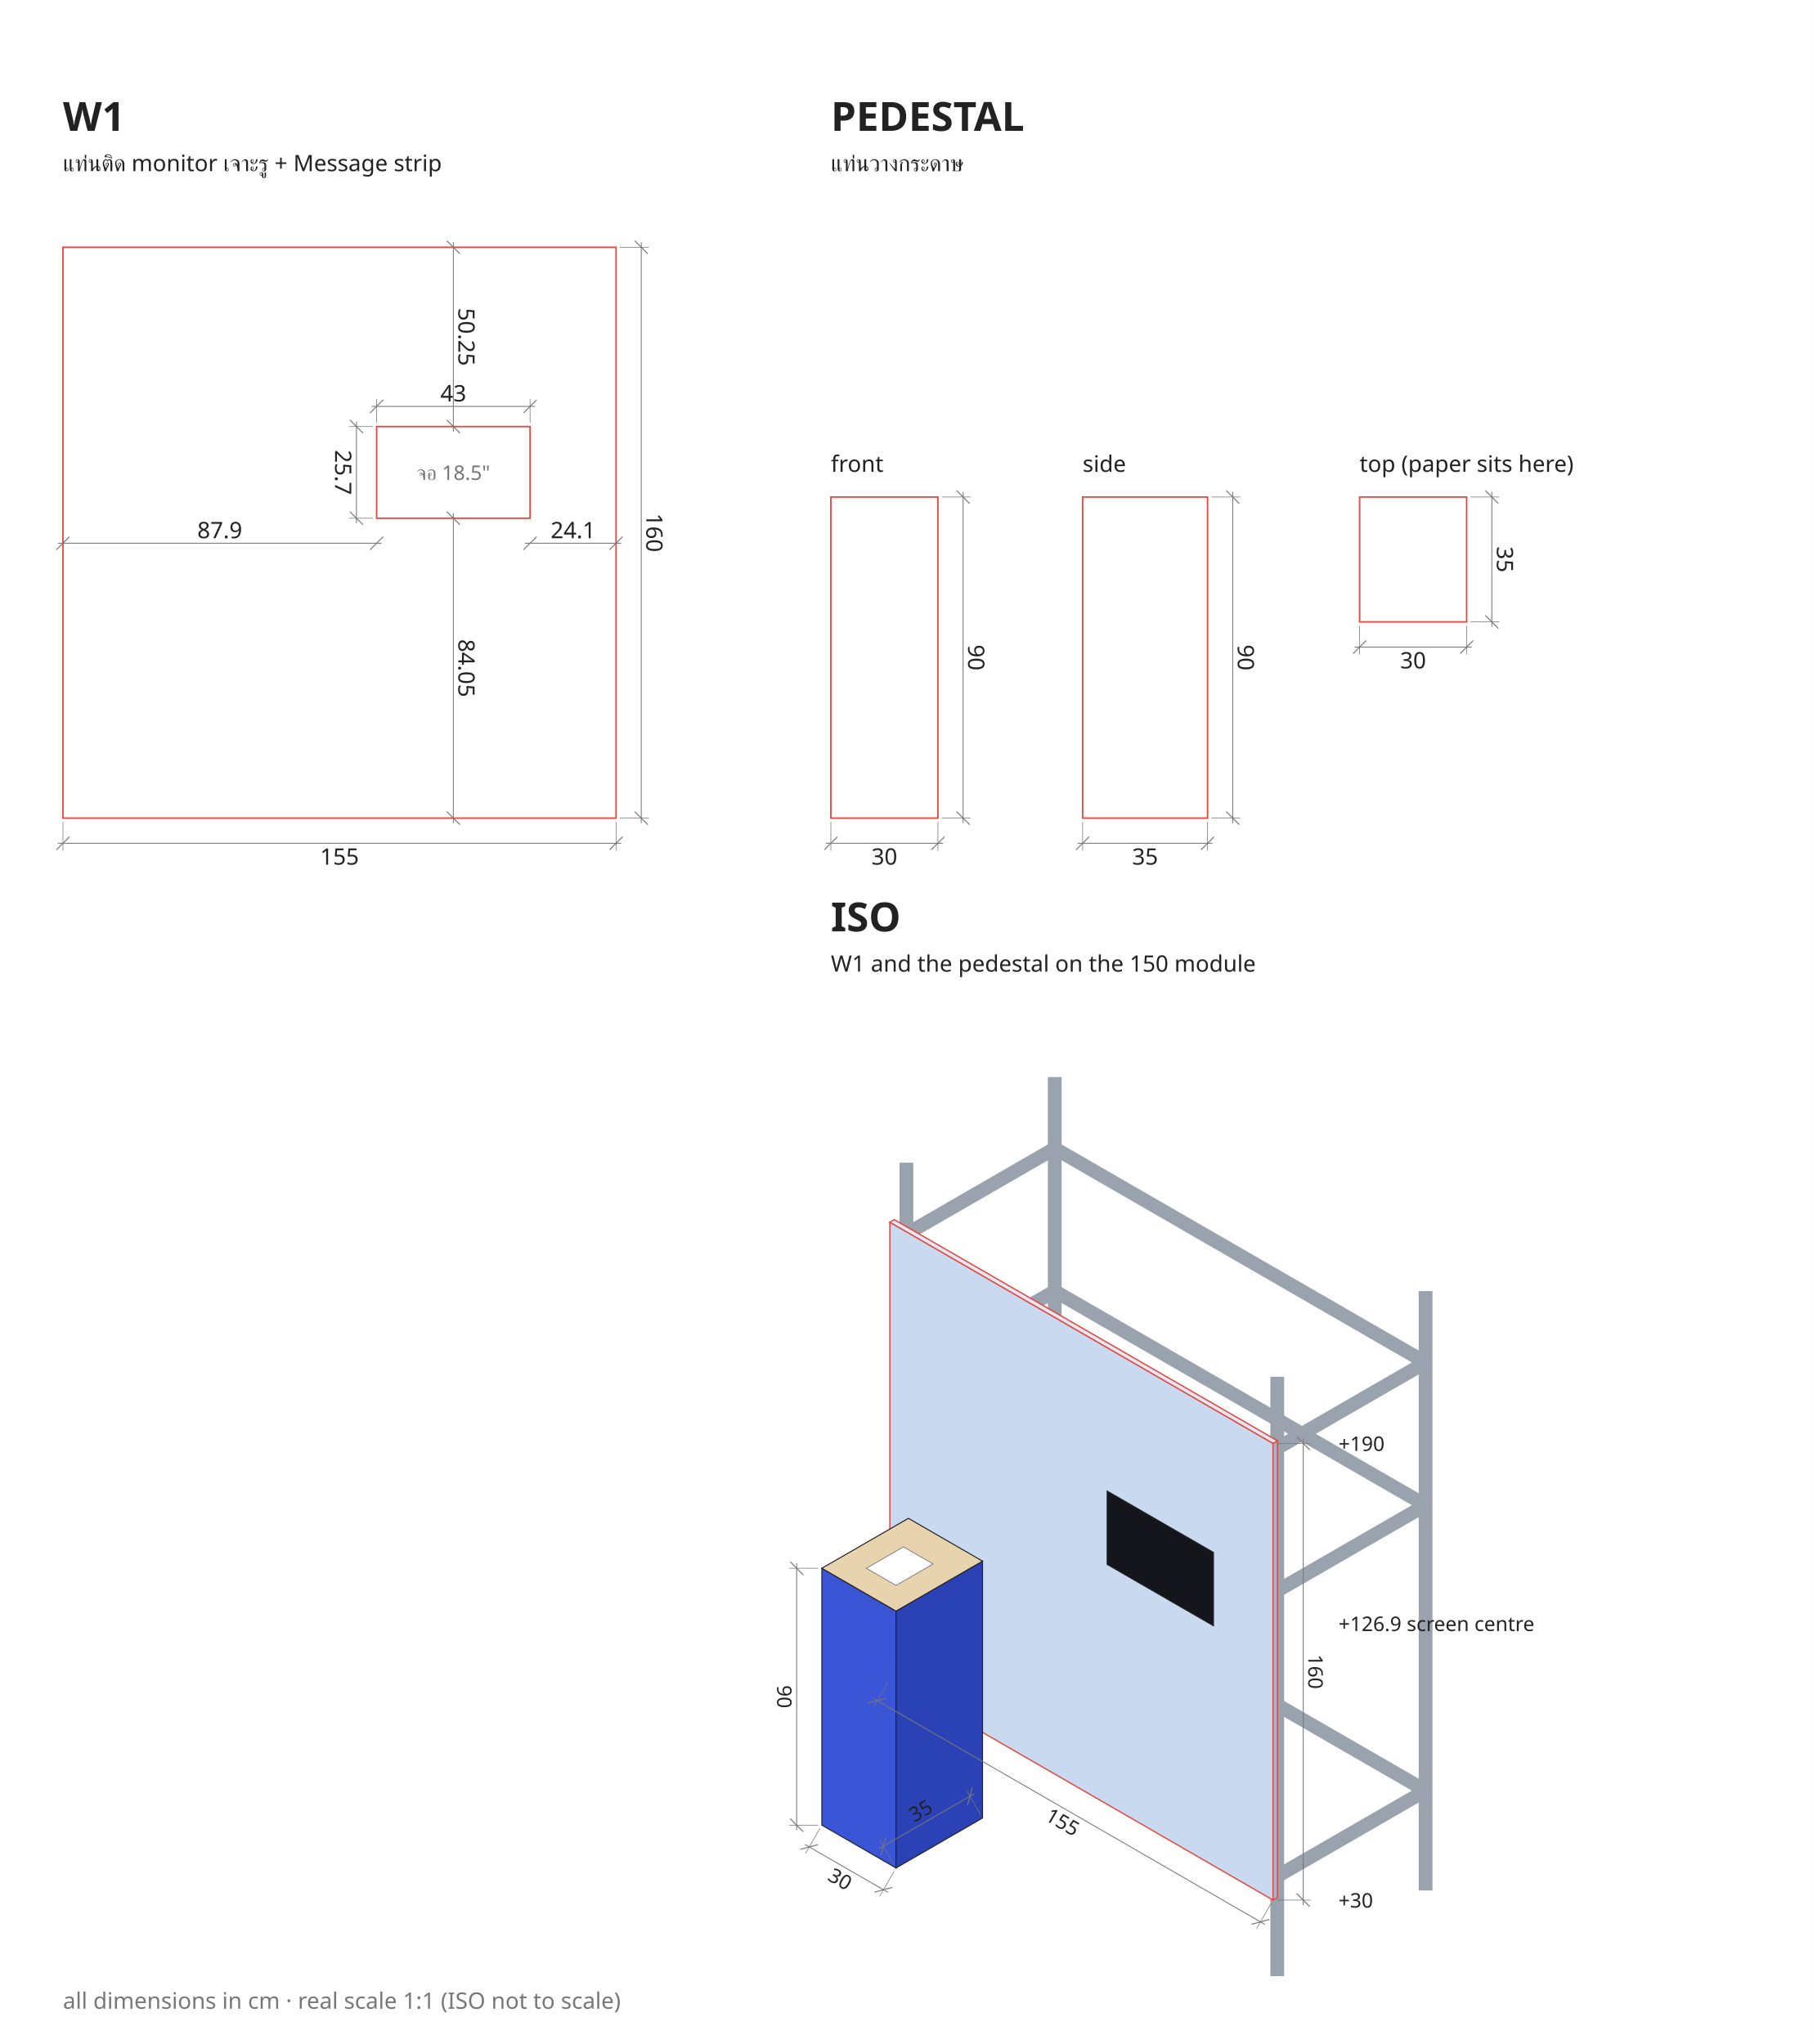
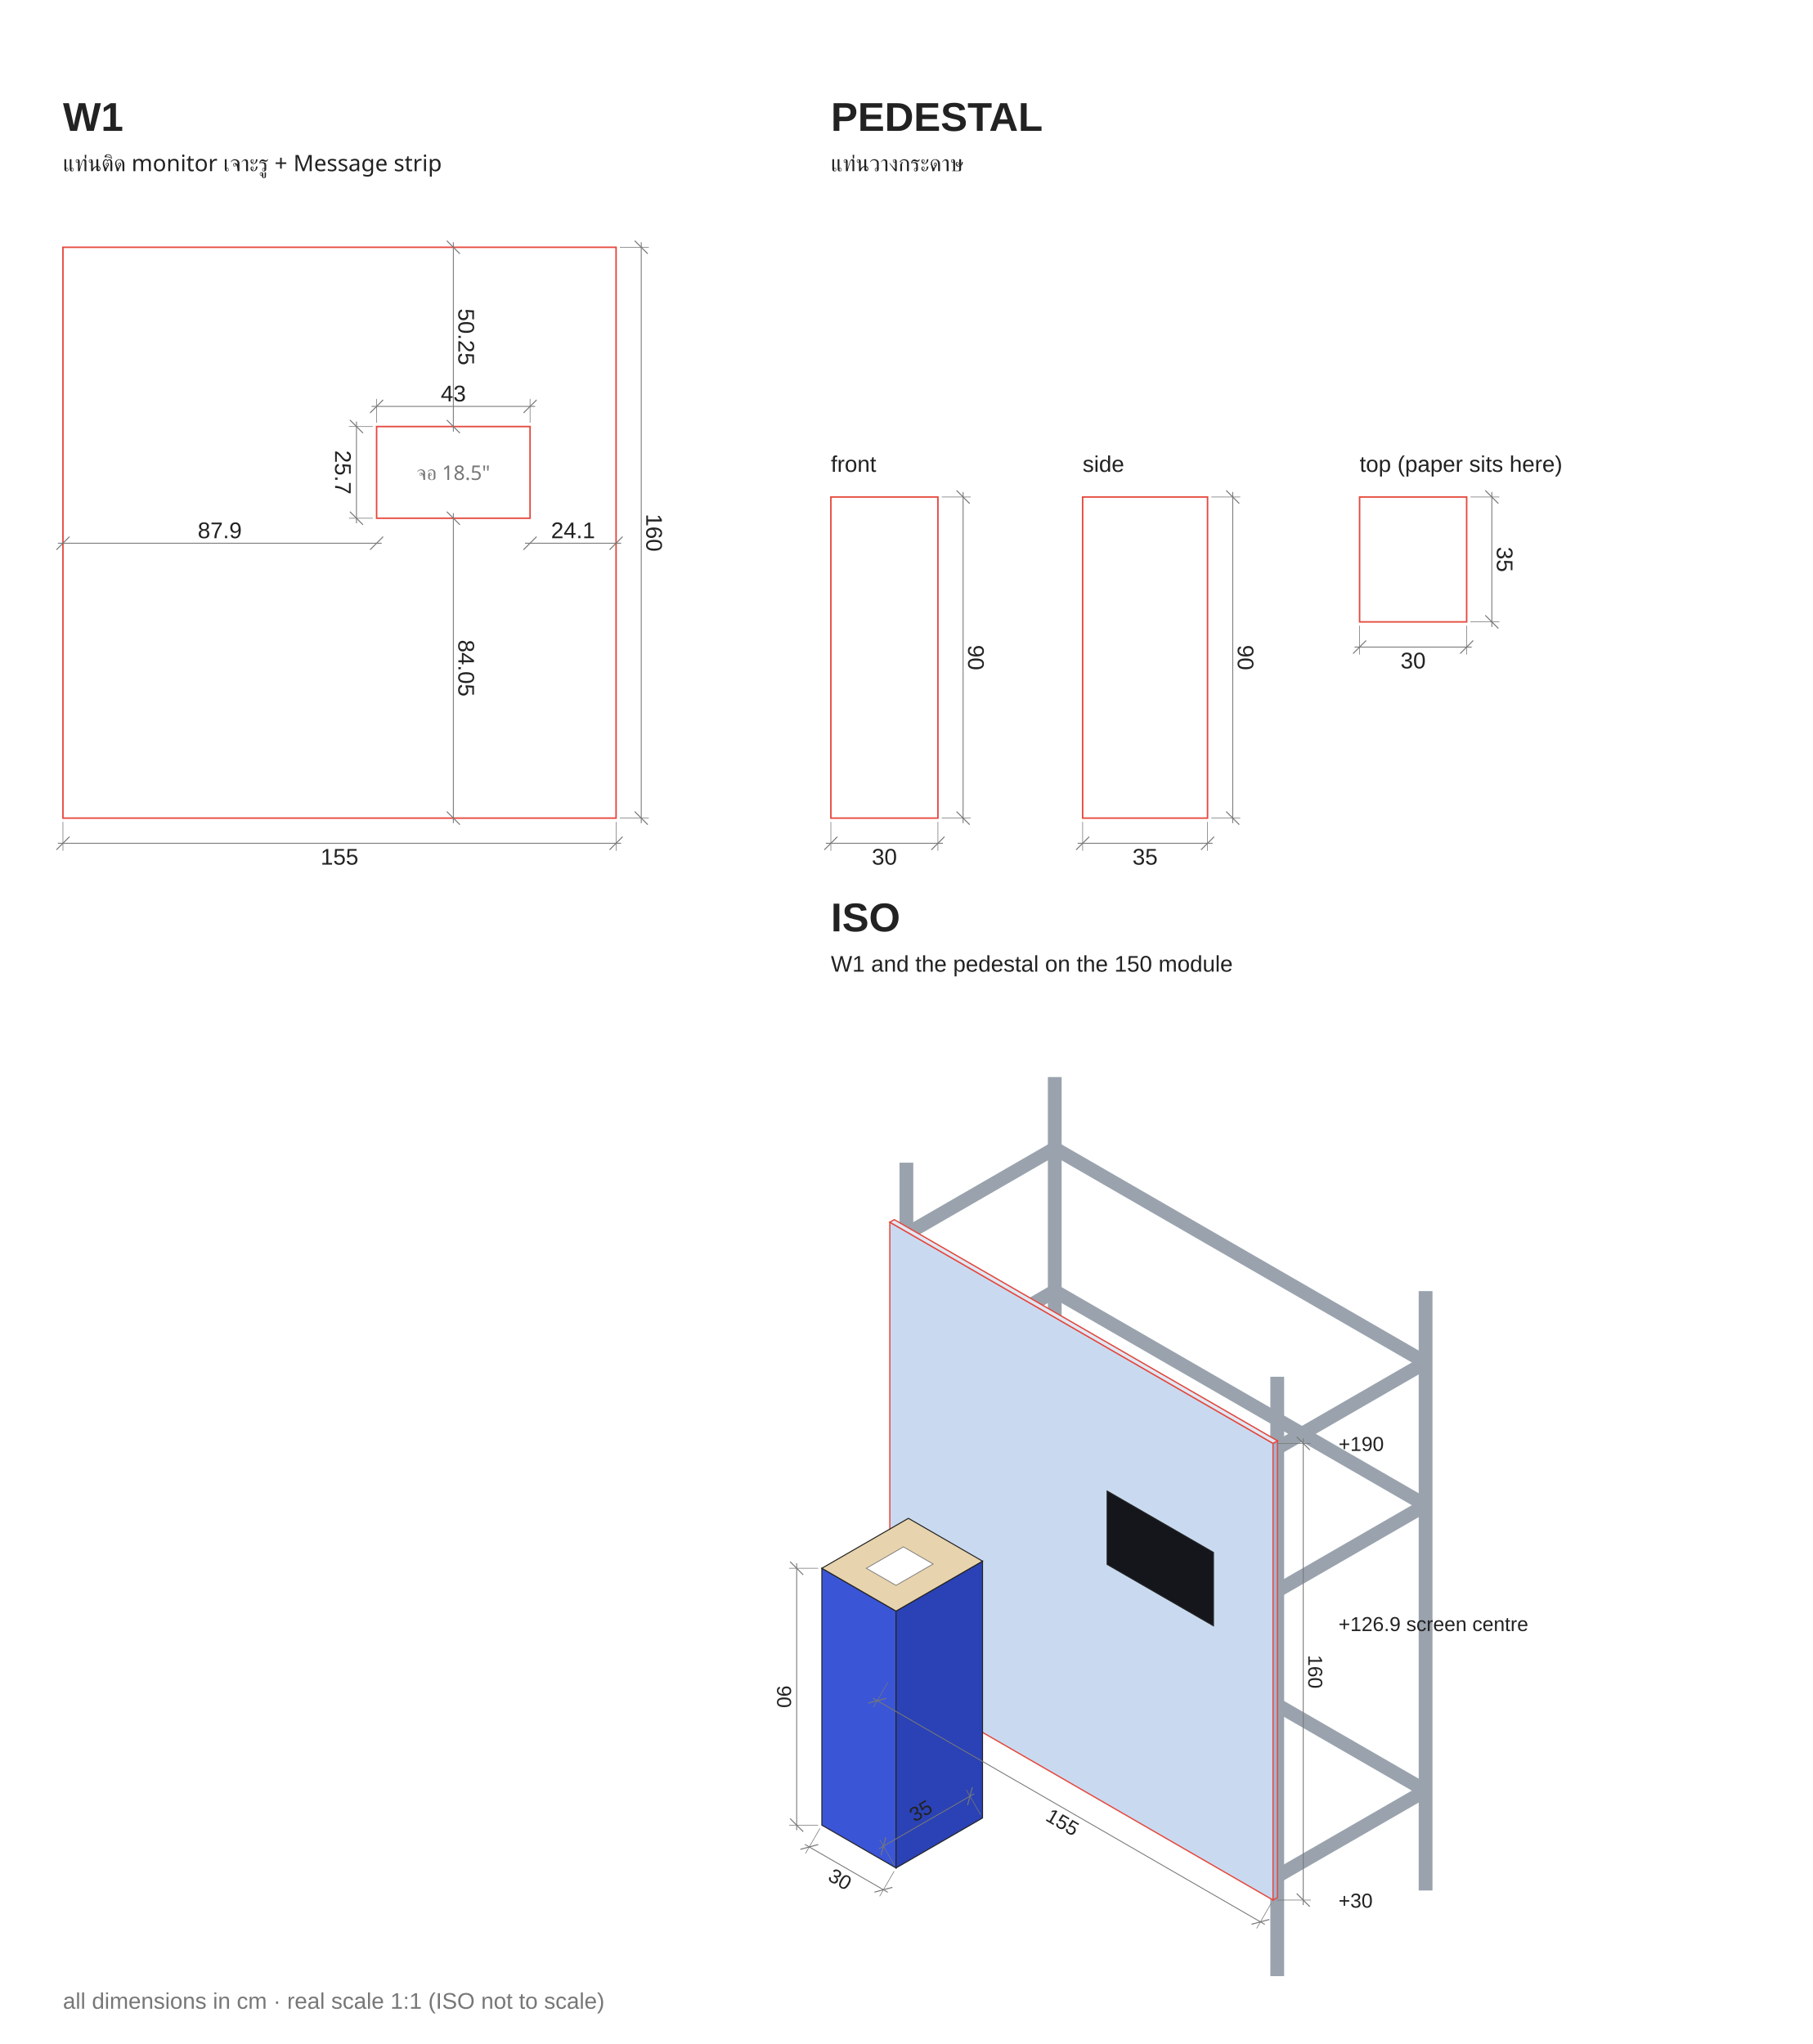
<svg xmlns="http://www.w3.org/2000/svg" viewBox="0 0 720 812" width="508.000cm" height="572.911cm">
  <rect width="100%" height="100%" fill="#fff" />
-   <text font-family="IBMPlexSans" x="25" y="798" font-size="9" fill="#777">all dimensions in cm · real scale 1:1 (ISO not to scale)</text>
+   <text font-family="Arial, Helvetica, sans-serif" x="25" y="798" font-size="9" fill="#777">all dimensions in cm · real scale 1:1 (ISO not to scale)</text>
  <path d="M25.00,325.00 L244.69,325.00 L244.69,98.23 L25.00,98.23 Z" fill="none" stroke="#e5483d" stroke-width="0.6" />
  <path d="M25.00,326.50 L25.00,338.00" fill="none" stroke="#777" stroke-width="0.25" />
  <path d="M244.69,326.50 L244.69,338.00" fill="none" stroke="#777" stroke-width="0.25" />
  <path d="M23.00,335.00 L246.69,335.00" fill="none" stroke="#777" stroke-width="0.35" />
  <path d="M22.40,337.60 L27.60,332.40" fill="none" stroke="#777" stroke-width="0.4" />
  <path d="M242.09,337.60 L247.29,332.40" fill="none" stroke="#777" stroke-width="0.4" />
-   <text font-family="IBMPlexSans" font-weight="400" x="134.84" y="343.48" font-size="9" text-anchor="middle" fill="#222" transform="rotate(0.00 134.84 343.48)">155</text>
+   <text font-family="Arial, Helvetica, sans-serif" font-weight="400" x="134.84" y="343.48" font-size="9" text-anchor="middle" fill="#222" transform="rotate(0.00 134.84 343.48)">155</text>
  <path d="M246.19,325.00 L257.69,325.00" fill="none" stroke="#777" stroke-width="0.25" />
  <path d="M246.19,98.23 L257.69,98.23" fill="none" stroke="#777" stroke-width="0.25" />
  <path d="M254.69,327.00 L254.69,96.23" fill="none" stroke="#777" stroke-width="0.35" />
  <path d="M257.29,327.60 L252.09,322.40" fill="none" stroke="#777" stroke-width="0.4" />
  <path d="M257.29,100.83 L252.09,95.63" fill="none" stroke="#777" stroke-width="0.4" />
-   <text font-family="IBMPlexSans" font-weight="400" x="256.69" y="211.61" font-size="9" text-anchor="middle" fill="#222" transform="rotate(90.00 256.69 211.61)">160</text>
-   <text font-family="IBMPlexSans" font-weight="700" x="25.00" y="52.00" font-size="16" text-anchor="start" fill="#222" transform="rotate(0.00 25.00 52.00)">W1</text>
-   <text font-family="IBMPlexThai" font-weight="400" x="25.00" y="68.00" font-size="9" text-anchor="start" fill="#222" transform="rotate(0.00 25.00 68.00)">แท่นติด monitor เจาะรู + Message strip</text>
-   <text font-family="IBMPlexThai" font-weight="400" x="25.00" y="80.00" font-size="8" text-anchor="start" fill="#777" transform="rotate(0.00 25.00 80.00)" />
+   <text font-family="Arial, Helvetica, sans-serif" font-weight="400" x="256.69" y="211.61" font-size="9" text-anchor="middle" fill="#222" transform="rotate(90.00 256.69 211.61)">160</text>
+   <text font-family="Arial, Helvetica, sans-serif" font-weight="700" x="25.00" y="52.00" font-size="16" text-anchor="start" fill="#222" transform="rotate(0.00 25.00 52.00)">W1</text>
+   <text font-family="Tahoma, sans-serif" font-weight="400" x="25.00" y="68.00" font-size="9" text-anchor="start" fill="#222" transform="rotate(0.00 25.00 68.00)">แท่นติด monitor เจาะรู + Message strip</text>
+   <text font-family="Arial, Helvetica, sans-serif" font-weight="400" x="25.00" y="80.00" font-size="8" text-anchor="start" fill="#777" transform="rotate(0.00 25.00 80.00)" />
  <path d="M149.58,205.87 L210.53,205.87 L210.53,169.45 L149.58,169.45 Z" fill="none" stroke="#e5483d" stroke-width="0.6" />
  <path d="M149.58,167.95 L149.58,158.45" fill="none" stroke="#777" stroke-width="0.25" />
  <path d="M210.53,167.95 L210.53,158.45" fill="none" stroke="#777" stroke-width="0.25" />
  <path d="M147.58,161.45 L212.53,161.45" fill="none" stroke="#777" stroke-width="0.35" />
  <path d="M146.98,164.05 L152.18,158.85" fill="none" stroke="#777" stroke-width="0.4" />
  <path d="M207.93,164.05 L213.13,158.85" fill="none" stroke="#777" stroke-width="0.4" />
-   <text font-family="IBMPlexSans" font-weight="400" x="180.06" y="159.45" font-size="9" text-anchor="middle" fill="#222" transform="rotate(0.00 180.06 159.45)">43</text>
+   <text font-family="Arial, Helvetica, sans-serif" font-weight="400" x="180.06" y="159.45" font-size="9" text-anchor="middle" fill="#222" transform="rotate(0.00 180.06 159.45)">43</text>
  <path d="M148.08,205.87 L138.58,205.87" fill="none" stroke="#777" stroke-width="0.25" />
  <path d="M148.08,169.45 L138.58,169.45" fill="none" stroke="#777" stroke-width="0.25" />
  <path d="M141.58,207.87 L141.58,167.45" fill="none" stroke="#777" stroke-width="0.35" />
  <path d="M144.18,208.47 L138.98,203.27" fill="none" stroke="#777" stroke-width="0.4" />
  <path d="M144.18,172.05 L138.98,166.85" fill="none" stroke="#777" stroke-width="0.4" />
-   <text font-family="IBMPlexSans" font-weight="400" x="133.10" y="187.66" font-size="9" text-anchor="middle" fill="#222" transform="rotate(90.00 133.10 187.66)">25.7</text>
+   <text font-family="Arial, Helvetica, sans-serif" font-weight="400" x="133.10" y="187.66" font-size="9" text-anchor="middle" fill="#222" transform="rotate(90.00 133.10 187.66)">25.7</text>
  <path d="M23.00,215.80 L151.58,215.80" fill="none" stroke="#777" stroke-width="0.35" />
  <path d="M22.40,218.40 L27.60,213.20" fill="none" stroke="#777" stroke-width="0.4" />
  <path d="M146.98,218.40 L152.18,213.20" fill="none" stroke="#777" stroke-width="0.4" />
-   <text font-family="IBMPlexSans" font-weight="400" x="87.29" y="213.80" font-size="9" text-anchor="middle" fill="#222" transform="rotate(0.00 87.29 213.80)">87.9</text>
+   <text font-family="Arial, Helvetica, sans-serif" font-weight="400" x="87.29" y="213.80" font-size="9" text-anchor="middle" fill="#222" transform="rotate(0.00 87.29 213.80)">87.9</text>
  <path d="M208.53,215.80 L246.69,215.80" fill="none" stroke="#777" stroke-width="0.35" />
  <path d="M207.93,218.40 L213.13,213.20" fill="none" stroke="#777" stroke-width="0.4" />
  <path d="M242.09,218.40 L247.29,213.20" fill="none" stroke="#777" stroke-width="0.4" />
-   <text font-family="IBMPlexSans" font-weight="400" x="227.61" y="213.80" font-size="9" text-anchor="middle" fill="#222" transform="rotate(0.00 227.61 213.80)">24.1</text>
+   <text font-family="Arial, Helvetica, sans-serif" font-weight="400" x="227.61" y="213.80" font-size="9" text-anchor="middle" fill="#222" transform="rotate(0.00 227.61 213.80)">24.1</text>
  <path d="M180.06,327.00 L180.06,203.87" fill="none" stroke="#777" stroke-width="0.35" />
  <path d="M182.66,327.60 L177.46,322.40" fill="none" stroke="#777" stroke-width="0.4" />
  <path d="M182.66,208.47 L177.46,203.27" fill="none" stroke="#777" stroke-width="0.4" />
-   <text font-family="IBMPlexSans" font-weight="400" x="182.06" y="265.44" font-size="9" text-anchor="middle" fill="#222" transform="rotate(90.00 182.06 265.44)">84.05</text>
+   <text font-family="Arial, Helvetica, sans-serif" font-weight="400" x="182.06" y="265.44" font-size="9" text-anchor="middle" fill="#222" transform="rotate(90.00 182.06 265.44)">84.05</text>
  <path d="M180.06,171.45 L180.06,96.23" fill="none" stroke="#777" stroke-width="0.35" />
  <path d="M182.66,172.05 L177.46,166.85" fill="none" stroke="#777" stroke-width="0.4" />
  <path d="M182.66,100.83 L177.46,95.63" fill="none" stroke="#777" stroke-width="0.4" />
-   <text font-family="IBMPlexSans" font-weight="400" x="182.06" y="133.84" font-size="9" text-anchor="middle" fill="#222" transform="rotate(90.00 182.06 133.84)">50.25</text>
-   <text font-family="IBMPlexThai" font-weight="400" x="180.06" y="190.66" font-size="8" text-anchor="middle" fill="#777" transform="rotate(0.00 180.06 190.66)">จอ 18.5"</text>
-   <text font-family="IBMPlexSans" font-weight="700" x="330.00" y="52.00" font-size="16" text-anchor="start" fill="#222" transform="rotate(0.00 330.00 52.00)">PEDESTAL</text>
-   <text font-family="IBMPlexThai" font-weight="400" x="330.00" y="68.00" font-size="9" text-anchor="start" fill="#222" transform="rotate(0.00 330.00 68.00)">แท่นวางกระดาษ</text>
+   <text font-family="Arial, Helvetica, sans-serif" font-weight="400" x="182.06" y="133.84" font-size="9" text-anchor="middle" fill="#222" transform="rotate(90.00 182.06 133.84)">50.25</text>
+   <text font-family="Tahoma, sans-serif" font-weight="400" x="180.06" y="190.66" font-size="8" text-anchor="middle" fill="#777" transform="rotate(0.00 180.06 190.66)">จอ 18.5"</text>
+   <text font-family="Arial, Helvetica, sans-serif" font-weight="700" x="330.00" y="52.00" font-size="16" text-anchor="start" fill="#222" transform="rotate(0.00 330.00 52.00)">PEDESTAL</text>
+   <text font-family="Tahoma, sans-serif" font-weight="400" x="330.00" y="68.00" font-size="9" text-anchor="start" fill="#222" transform="rotate(0.00 330.00 68.00)">แท่นวางกระดาษ</text>
  <path d="M330.00,325.00 L372.52,325.00 L372.52,197.44 L330.00,197.44 Z" fill="none" stroke="#e5483d" stroke-width="0.6" />
  <path d="M330.00,326.50 L330.00,338.00" fill="none" stroke="#777" stroke-width="0.25" />
  <path d="M372.52,326.50 L372.52,338.00" fill="none" stroke="#777" stroke-width="0.25" />
  <path d="M328.00,335.00 L374.52,335.00" fill="none" stroke="#777" stroke-width="0.35" />
  <path d="M327.40,337.60 L332.60,332.40" fill="none" stroke="#777" stroke-width="0.4" />
  <path d="M369.92,337.60 L375.12,332.40" fill="none" stroke="#777" stroke-width="0.4" />
-   <text font-family="IBMPlexSans" font-weight="400" x="351.26" y="343.48" font-size="9" text-anchor="middle" fill="#222" transform="rotate(0.00 351.26 343.48)">30</text>
+   <text font-family="Arial, Helvetica, sans-serif" font-weight="400" x="351.26" y="343.48" font-size="9" text-anchor="middle" fill="#222" transform="rotate(0.00 351.26 343.48)">30</text>
  <path d="M374.02,325.00 L385.52,325.00" fill="none" stroke="#777" stroke-width="0.25" />
  <path d="M374.02,197.44 L385.52,197.44" fill="none" stroke="#777" stroke-width="0.25" />
  <path d="M382.52,327.00 L382.52,195.44" fill="none" stroke="#777" stroke-width="0.35" />
  <path d="M385.12,327.60 L379.92,322.40" fill="none" stroke="#777" stroke-width="0.4" />
  <path d="M385.12,200.04 L379.92,194.84" fill="none" stroke="#777" stroke-width="0.4" />
-   <text font-family="IBMPlexSans" font-weight="400" x="384.52" y="261.22" font-size="9" text-anchor="middle" fill="#222" transform="rotate(90.00 384.52 261.22)">90</text>
-   <text font-family="IBMPlexSans" font-weight="400" x="330.00" y="187.44" font-size="9" text-anchor="start" fill="#222" transform="rotate(0.00 330.00 187.44)">front</text>
+   <text font-family="Arial, Helvetica, sans-serif" font-weight="400" x="384.52" y="261.22" font-size="9" text-anchor="middle" fill="#222" transform="rotate(90.00 384.52 261.22)">90</text>
+   <text font-family="Arial, Helvetica, sans-serif" font-weight="400" x="330.00" y="187.44" font-size="9" text-anchor="start" fill="#222" transform="rotate(0.00 330.00 187.44)">front</text>
  <path d="M430.00,325.00 L479.61,325.00 L479.61,197.44 L430.00,197.44 Z" fill="none" stroke="#e5483d" stroke-width="0.6" />
  <path d="M430.00,326.50 L430.00,338.00" fill="none" stroke="#777" stroke-width="0.25" />
  <path d="M479.61,326.50 L479.61,338.00" fill="none" stroke="#777" stroke-width="0.25" />
  <path d="M428.00,335.00 L481.61,335.00" fill="none" stroke="#777" stroke-width="0.35" />
  <path d="M427.40,337.60 L432.60,332.40" fill="none" stroke="#777" stroke-width="0.4" />
  <path d="M477.01,337.60 L482.21,332.40" fill="none" stroke="#777" stroke-width="0.4" />
-   <text font-family="IBMPlexSans" font-weight="400" x="454.80" y="343.48" font-size="9" text-anchor="middle" fill="#222" transform="rotate(0.00 454.80 343.48)">35</text>
+   <text font-family="Arial, Helvetica, sans-serif" font-weight="400" x="454.80" y="343.48" font-size="9" text-anchor="middle" fill="#222" transform="rotate(0.00 454.80 343.48)">35</text>
  <path d="M481.11,325.00 L492.61,325.00" fill="none" stroke="#777" stroke-width="0.25" />
  <path d="M481.11,197.44 L492.61,197.44" fill="none" stroke="#777" stroke-width="0.25" />
  <path d="M489.61,327.00 L489.61,195.44" fill="none" stroke="#777" stroke-width="0.35" />
  <path d="M492.21,327.60 L487.01,322.40" fill="none" stroke="#777" stroke-width="0.4" />
  <path d="M492.21,200.04 L487.01,194.84" fill="none" stroke="#777" stroke-width="0.4" />
-   <text font-family="IBMPlexSans" font-weight="400" x="491.61" y="261.22" font-size="9" text-anchor="middle" fill="#222" transform="rotate(90.00 491.61 261.22)">90</text>
-   <text font-family="IBMPlexSans" font-weight="400" x="430.00" y="187.44" font-size="9" text-anchor="start" fill="#222" transform="rotate(0.00 430.00 187.44)">side</text>
+   <text font-family="Arial, Helvetica, sans-serif" font-weight="400" x="491.61" y="261.22" font-size="9" text-anchor="middle" fill="#222" transform="rotate(90.00 491.61 261.22)">90</text>
+   <text font-family="Arial, Helvetica, sans-serif" font-weight="400" x="430.00" y="187.44" font-size="9" text-anchor="start" fill="#222" transform="rotate(0.00 430.00 187.44)">side</text>
  <path d="M540.00,247.05 L582.52,247.05 L582.52,197.44 L540.00,197.44 Z" fill="none" stroke="#e5483d" stroke-width="0.6" />
  <path d="M540.00,248.55 L540.00,260.05" fill="none" stroke="#777" stroke-width="0.25" />
  <path d="M582.52,248.55 L582.52,260.05" fill="none" stroke="#777" stroke-width="0.25" />
  <path d="M538.00,257.05 L584.52,257.05" fill="none" stroke="#777" stroke-width="0.35" />
  <path d="M537.40,259.65 L542.60,254.45" fill="none" stroke="#777" stroke-width="0.4" />
  <path d="M579.92,259.65 L585.12,254.45" fill="none" stroke="#777" stroke-width="0.4" />
-   <text font-family="IBMPlexSans" font-weight="400" x="561.26" y="265.53" font-size="9" text-anchor="middle" fill="#222" transform="rotate(0.00 561.26 265.53)">30</text>
+   <text font-family="Arial, Helvetica, sans-serif" font-weight="400" x="561.26" y="265.53" font-size="9" text-anchor="middle" fill="#222" transform="rotate(0.00 561.26 265.53)">30</text>
  <path d="M584.02,247.05 L595.52,247.05" fill="none" stroke="#777" stroke-width="0.25" />
  <path d="M584.02,197.44 L595.52,197.44" fill="none" stroke="#777" stroke-width="0.25" />
  <path d="M592.52,249.05 L592.52,195.44" fill="none" stroke="#777" stroke-width="0.35" />
  <path d="M595.12,249.65 L589.92,244.45" fill="none" stroke="#777" stroke-width="0.4" />
  <path d="M595.12,200.04 L589.92,194.84" fill="none" stroke="#777" stroke-width="0.4" />
-   <text font-family="IBMPlexSans" font-weight="400" x="594.52" y="222.24" font-size="9" text-anchor="middle" fill="#222" transform="rotate(90.00 594.52 222.24)">35</text>
-   <text font-family="IBMPlexSans" font-weight="400" x="540.00" y="187.44" font-size="9" text-anchor="start" fill="#222" transform="rotate(0.00 540.00 187.44)">top (paper sits here)</text>
-   <text font-family="IBMPlexSans" font-weight="700" x="330.00" y="370.00" font-size="16" text-anchor="start" fill="#222" transform="rotate(0.00 330.00 370.00)">ISO</text>
-   <text font-family="IBMPlexSans" font-weight="400" x="330.00" y="386.00" font-size="9" text-anchor="start" fill="#222" transform="rotate(0.00 330.00 386.00)">W1 and the pedestal on the 150 module</text>
+   <text font-family="Arial, Helvetica, sans-serif" font-weight="400" x="594.52" y="222.24" font-size="9" text-anchor="middle" fill="#222" transform="rotate(90.00 594.52 222.24)">35</text>
+   <text font-family="Arial, Helvetica, sans-serif" font-weight="400" x="540.00" y="187.44" font-size="9" text-anchor="start" fill="#222" transform="rotate(0.00 540.00 187.44)">top (paper sits here)</text>
+   <text font-family="Arial, Helvetica, sans-serif" font-weight="700" x="330.00" y="370.00" font-size="16" text-anchor="start" fill="#222" transform="rotate(0.00 330.00 370.00)">ISO</text>
+   <text font-family="Arial, Helvetica, sans-serif" font-weight="400" x="330.00" y="386.00" font-size="9" text-anchor="start" fill="#222" transform="rotate(0.00 330.00 386.00)">W1 and the pedestal on the 150 module</text>
  <path d="M418.92,665.98 L418.92,427.87" fill="none" stroke="#9aa3ad" stroke-width="5.477" />
  <path d="M566.21,751.02 L566.21,512.91" fill="none" stroke="#9aa3ad" stroke-width="5.477" />
  <path d="M418.92,626.30 L566.21,711.34" fill="none" stroke="#9aa3ad" stroke-width="5.477" />
  <path d="M418.92,512.91 L566.21,597.95" fill="none" stroke="#9aa3ad" stroke-width="5.477" />
  <path d="M418.92,456.22 L566.21,541.26" fill="none" stroke="#9aa3ad" stroke-width="5.477" />
  <path d="M418.92,626.30 L360.00,660.31" fill="none" stroke="#9aa3ad" stroke-width="5.477" />
  <path d="M418.92,512.91 L360.00,546.93" fill="none" stroke="#9aa3ad" stroke-width="5.477" />
  <path d="M418.92,456.22 L360.00,490.24" fill="none" stroke="#9aa3ad" stroke-width="5.477" />
  <path d="M566.21,711.34 L507.29,745.35" fill="none" stroke="#9aa3ad" stroke-width="5.477" />
  <path d="M566.21,597.95 L507.29,631.97" fill="none" stroke="#9aa3ad" stroke-width="5.477" />
  <path d="M566.21,541.26 L507.29,575.28" fill="none" stroke="#9aa3ad" stroke-width="5.477" />
  <path d="M360.00,700.00 L360.00,461.89" fill="none" stroke="#9aa3ad" stroke-width="5.477" />
  <path d="M507.29,785.04 L507.29,546.93" fill="none" stroke="#9aa3ad" stroke-width="5.477" />
  <path d="M360.00,660.31 L507.29,745.35" fill="none" stroke="#9aa3ad" stroke-width="5.477" />
  <path d="M360.00,546.93 L507.29,631.97" fill="none" stroke="#9aa3ad" stroke-width="5.477" />
  <path d="M360.00,490.24 L507.29,575.28" fill="none" stroke="#9aa3ad" stroke-width="5.477" />
  <path d="M353.42,666.95 L505.62,754.82 L505.62,573.40 L353.42,485.53 Z" fill="#c9daf0" fill-opacity="1" stroke="#e5483d" stroke-width="0.5" />
  <path d="M507.39,753.80 L505.62,754.82 L505.62,573.40 L507.39,572.38 Z" fill="#9fb5d3" fill-opacity="1" stroke="#e5483d" stroke-width="0.5" />
  <path d="M355.19,484.51 L507.39,572.38 L505.62,573.40 L353.42,485.53 Z" fill="#dfe8f5" fill-opacity="1" stroke="#e5483d" stroke-width="0.5" />
  <path d="M439.73,621.48 L481.96,645.86 L481.96,616.72 L439.73,592.34 Z" fill="#14161c" fill-opacity="1" stroke="#222" stroke-width="0.4" />
  <path d="M326.42,725.06 L355.88,742.07 L355.88,640.02 L326.42,623.01 Z" fill="#3a55d6" fill-opacity="1" stroke="#222" stroke-width="0.4" />
  <path d="M390.24,722.22 L355.88,742.07 L355.88,640.02 L390.24,620.18 Z" fill="#2a42b5" fill-opacity="1" stroke="#222" stroke-width="0.4" />
  <path d="M360.79,603.17 L390.24,620.18 L355.88,640.02 L326.42,623.01 Z" fill="#e7d3ad" fill-opacity="1" stroke="#222" stroke-width="0.4" />
  <path d="M358.82,614.51 L370.61,621.31 L355.88,629.81 L344.09,623.01 Z" fill="#ffffff" fill-opacity="1" stroke="#777" stroke-width="0.3" />
  <path d="M352.67,668.25 L346.92,678.21" fill="none" stroke="#777" stroke-width="0.25" />
  <path d="M504.87,756.12 L499.12,766.08" fill="none" stroke="#777" stroke-width="0.25" />
  <path d="M346.69,674.61 L502.36,764.48" fill="none" stroke="#777" stroke-width="0.35" />
  <path d="M344.87,676.56 L351.97,674.66" fill="none" stroke="#777" stroke-width="0.4" />
  <path d="M497.07,764.43 L504.17,762.53" fill="none" stroke="#777" stroke-width="0.4" />
-   <text font-family="IBMPlexSans" font-weight="400" x="420.64" y="726.27" font-size="8" text-anchor="middle" fill="#222" transform="rotate(30.00 420.64 726.27)">155</text>
+   <text font-family="Arial, Helvetica, sans-serif" font-weight="400" x="420.64" y="726.27" font-size="8" text-anchor="middle" fill="#222" transform="rotate(30.00 420.64 726.27)">155</text>
  <path d="M507.12,754.82 L520.62,754.82" fill="none" stroke="#777" stroke-width="0.25" />
  <path d="M507.12,573.40 L520.62,573.40" fill="none" stroke="#777" stroke-width="0.25" />
  <path d="M517.62,756.82 L517.62,571.40" fill="none" stroke="#777" stroke-width="0.35" />
  <path d="M520.22,757.42 L515.02,752.22" fill="none" stroke="#777" stroke-width="0.4" />
  <path d="M520.22,576.00 L515.02,570.80" fill="none" stroke="#777" stroke-width="0.4" />
-   <text font-family="IBMPlexSans" font-weight="400" x="519.62" y="664.11" font-size="8" text-anchor="middle" fill="#222" transform="rotate(90.00 519.62 664.11)">160</text>
+   <text font-family="Arial, Helvetica, sans-serif" font-weight="400" x="519.62" y="664.11" font-size="8" text-anchor="middle" fill="#222" transform="rotate(90.00 519.62 664.11)">160</text>
  <path d="M325.67,726.36 L319.92,736.32" fill="none" stroke="#777" stroke-width="0.25" />
  <path d="M355.13,743.37 L349.38,753.32" fill="none" stroke="#777" stroke-width="0.25" />
  <path d="M319.69,732.72 L352.61,751.73" fill="none" stroke="#777" stroke-width="0.35" />
  <path d="M317.87,734.67 L324.97,732.77" fill="none" stroke="#777" stroke-width="0.4" />
  <path d="M347.32,751.68 L354.43,749.77" fill="none" stroke="#777" stroke-width="0.4" />
-   <text font-family="IBMPlexSans" font-weight="400" x="332.27" y="748.94" font-size="8" text-anchor="middle" fill="#222" transform="rotate(30.00 332.27 748.94)">30</text>
+   <text font-family="Arial, Helvetica, sans-serif" font-weight="400" x="332.27" y="748.94" font-size="8" text-anchor="middle" fill="#222" transform="rotate(30.00 332.27 748.94)">30</text>
  <path d="M389.49,720.92 L383.74,710.97" fill="none" stroke="#777" stroke-width="0.25" />
  <path d="M355.13,740.77 L349.38,730.81" fill="none" stroke="#777" stroke-width="0.25" />
  <path d="M386.98,712.56 L349.14,734.41" fill="none" stroke="#777" stroke-width="0.35" />
  <path d="M386.20,710.01 L384.29,717.12" fill="none" stroke="#777" stroke-width="0.4" />
  <path d="M351.83,729.85 L349.92,736.96" fill="none" stroke="#777" stroke-width="0.4" />
-   <text font-family="IBMPlexSans" font-weight="400" x="367.06" y="721.75" font-size="8" text-anchor="middle" fill="#222" transform="rotate(-30.00 367.06 721.75)">35</text>
+   <text font-family="Arial, Helvetica, sans-serif" font-weight="400" x="367.06" y="721.75" font-size="8" text-anchor="middle" fill="#222" transform="rotate(-30.00 367.06 721.75)">35</text>
  <path d="M324.92,725.06 L313.42,725.06" fill="none" stroke="#777" stroke-width="0.25" />
  <path d="M324.92,623.01 L313.42,623.01" fill="none" stroke="#777" stroke-width="0.25" />
  <path d="M316.42,727.06 L316.42,621.01" fill="none" stroke="#777" stroke-width="0.35" />
  <path d="M319.02,727.66 L313.82,722.46" fill="none" stroke="#777" stroke-width="0.4" />
  <path d="M319.02,625.61 L313.82,620.41" fill="none" stroke="#777" stroke-width="0.4" />
-   <text font-family="IBMPlexSans" font-weight="400" x="308.66" y="674.03" font-size="8" text-anchor="middle" fill="#222" transform="rotate(90.00 308.66 674.03)">90</text>
-   <text font-family="IBMPlexSans" font-weight="400" x="531.62" y="757.82" font-size="8" text-anchor="start" fill="#222" transform="rotate(0.00 531.62 757.82)">+30</text>
-   <text font-family="IBMPlexSans" font-weight="400" x="531.62" y="576.40" font-size="8" text-anchor="start" fill="#222" transform="rotate(0.00 531.62 576.40)">+190</text>
-   <text font-family="IBMPlexSans" font-weight="400" x="531.62" y="647.95" font-size="8" text-anchor="start" fill="#222" transform="rotate(0.00 531.62 647.95)">+126.9 screen centre</text>
+   <text font-family="Arial, Helvetica, sans-serif" font-weight="400" x="308.66" y="674.03" font-size="8" text-anchor="middle" fill="#222" transform="rotate(90.00 308.66 674.03)">90</text>
+   <text font-family="Arial, Helvetica, sans-serif" font-weight="400" x="531.62" y="757.82" font-size="8" text-anchor="start" fill="#222" transform="rotate(0.00 531.62 757.82)">+30</text>
+   <text font-family="Arial, Helvetica, sans-serif" font-weight="400" x="531.62" y="576.40" font-size="8" text-anchor="start" fill="#222" transform="rotate(0.00 531.62 576.40)">+190</text>
+   <text font-family="Arial, Helvetica, sans-serif" font-weight="400" x="531.62" y="647.95" font-size="8" text-anchor="start" fill="#222" transform="rotate(0.00 531.62 647.95)">+126.9 screen centre</text>
</svg>
